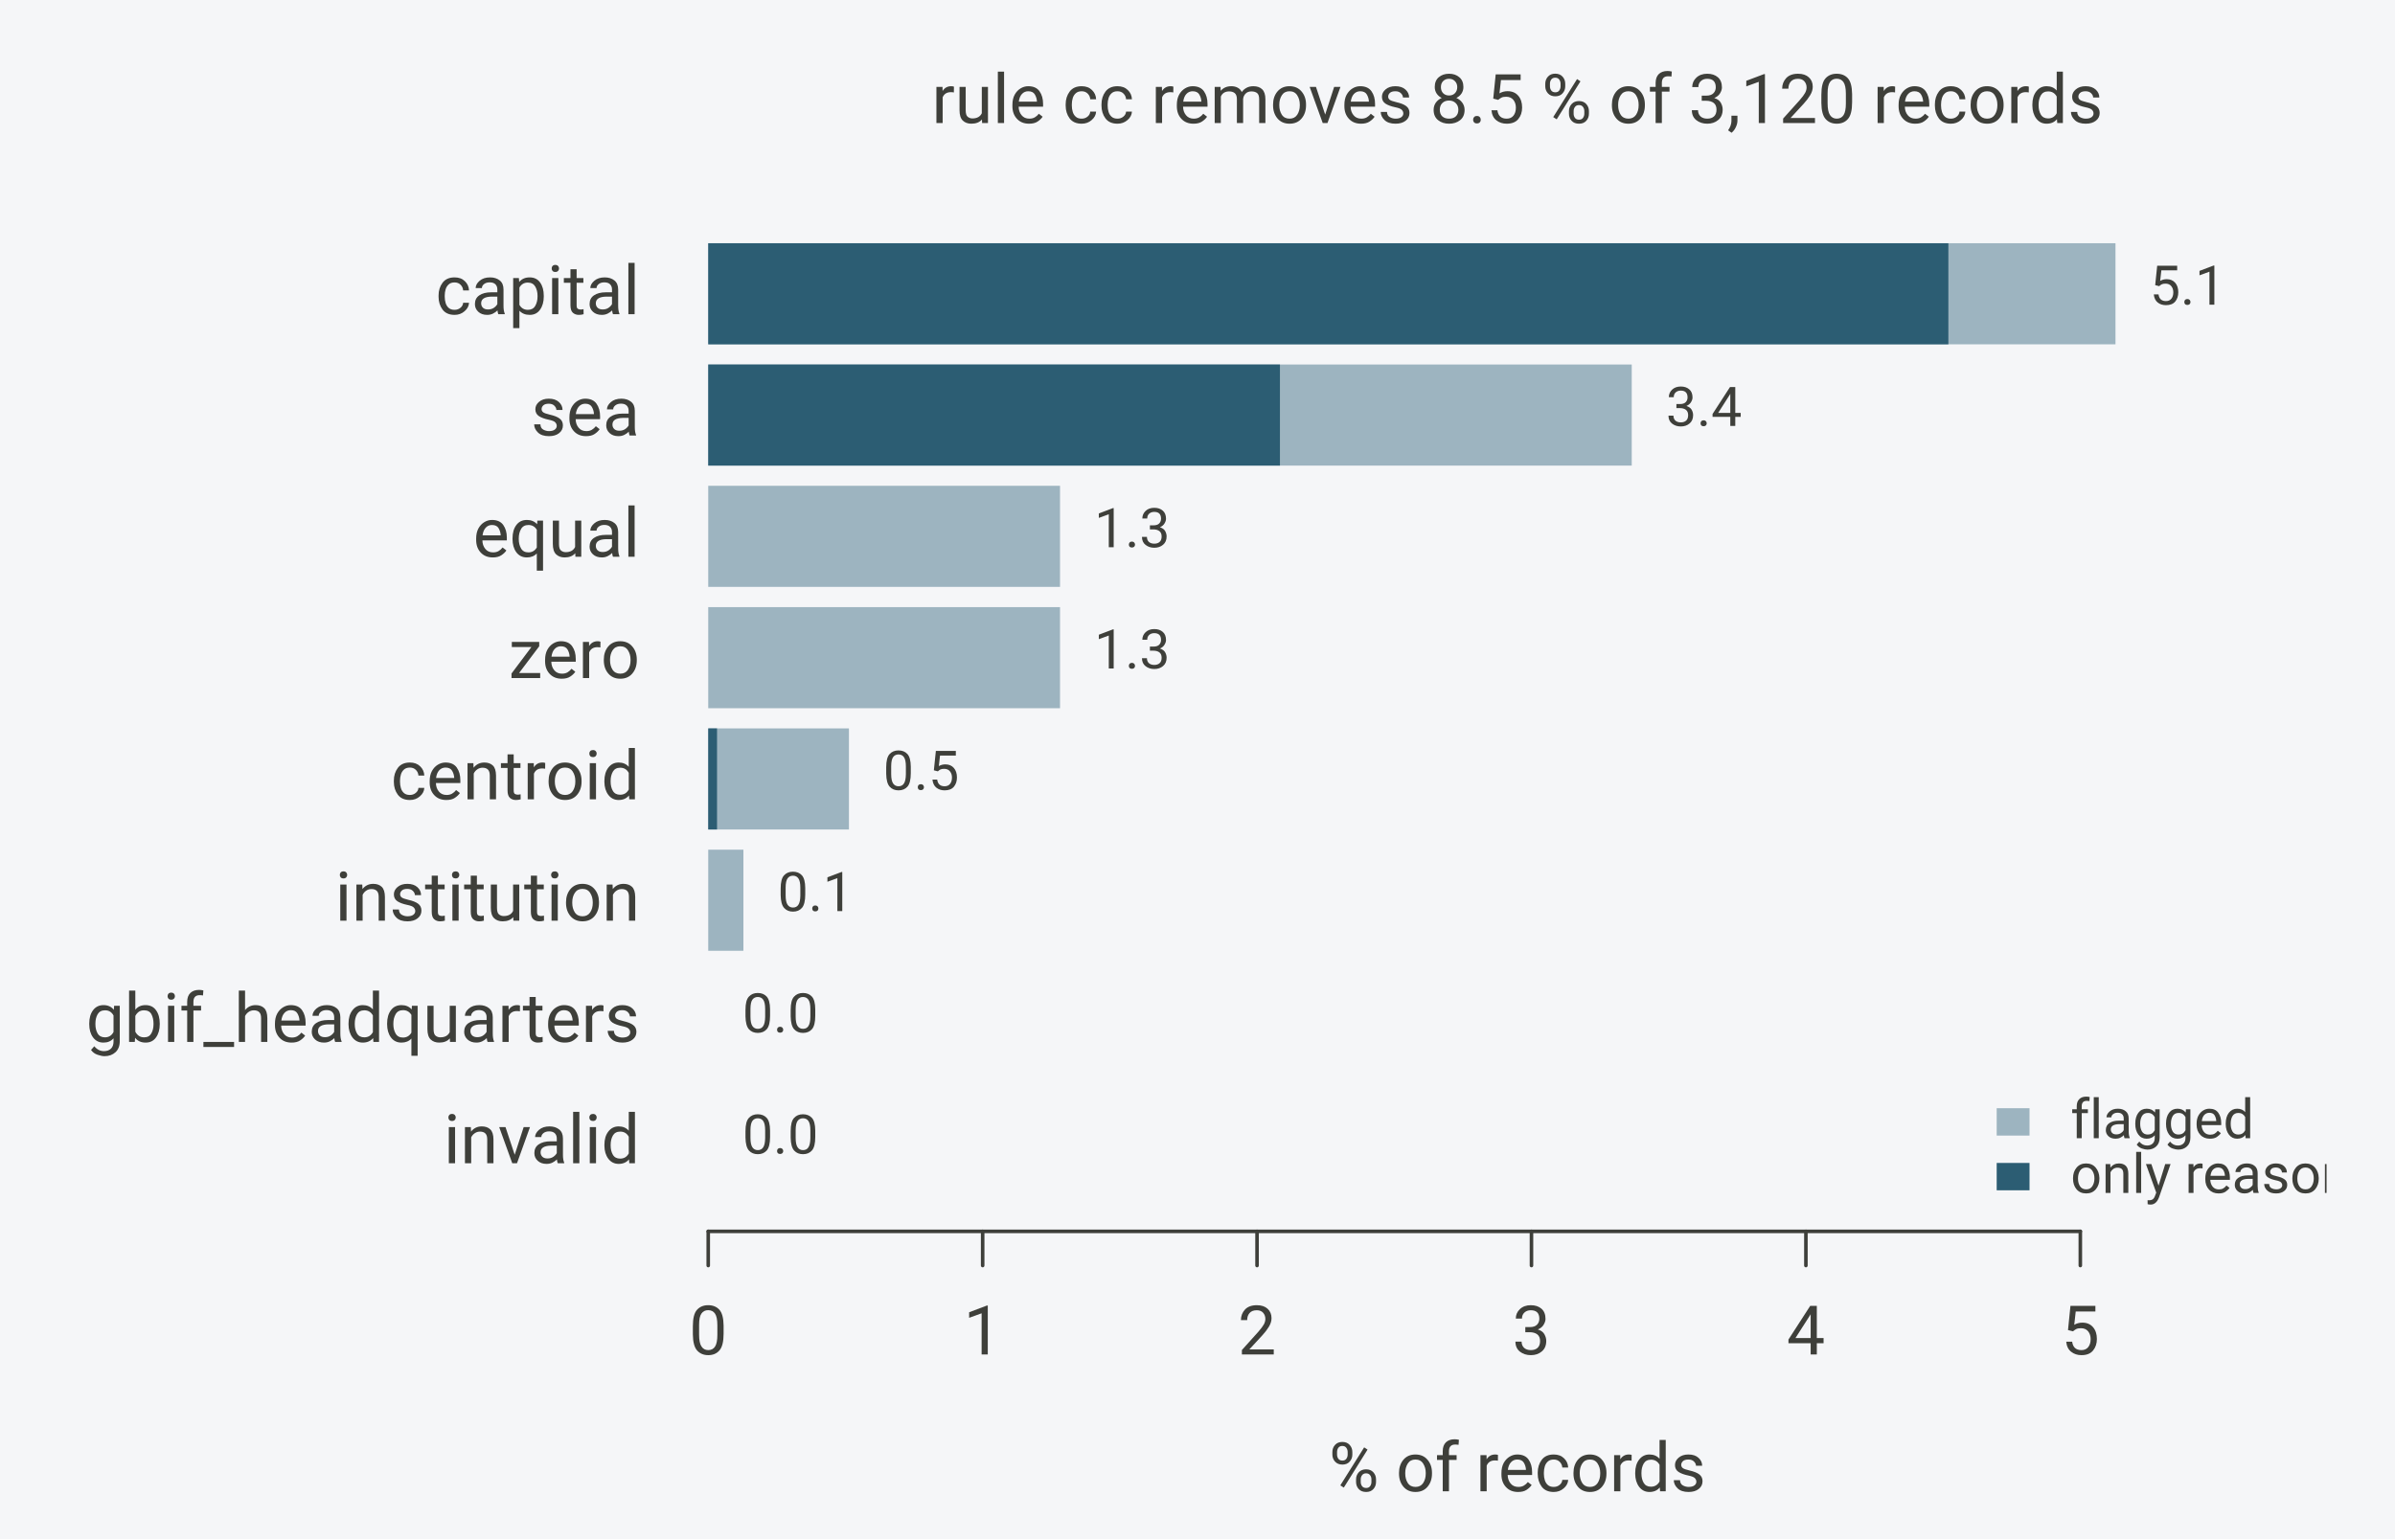
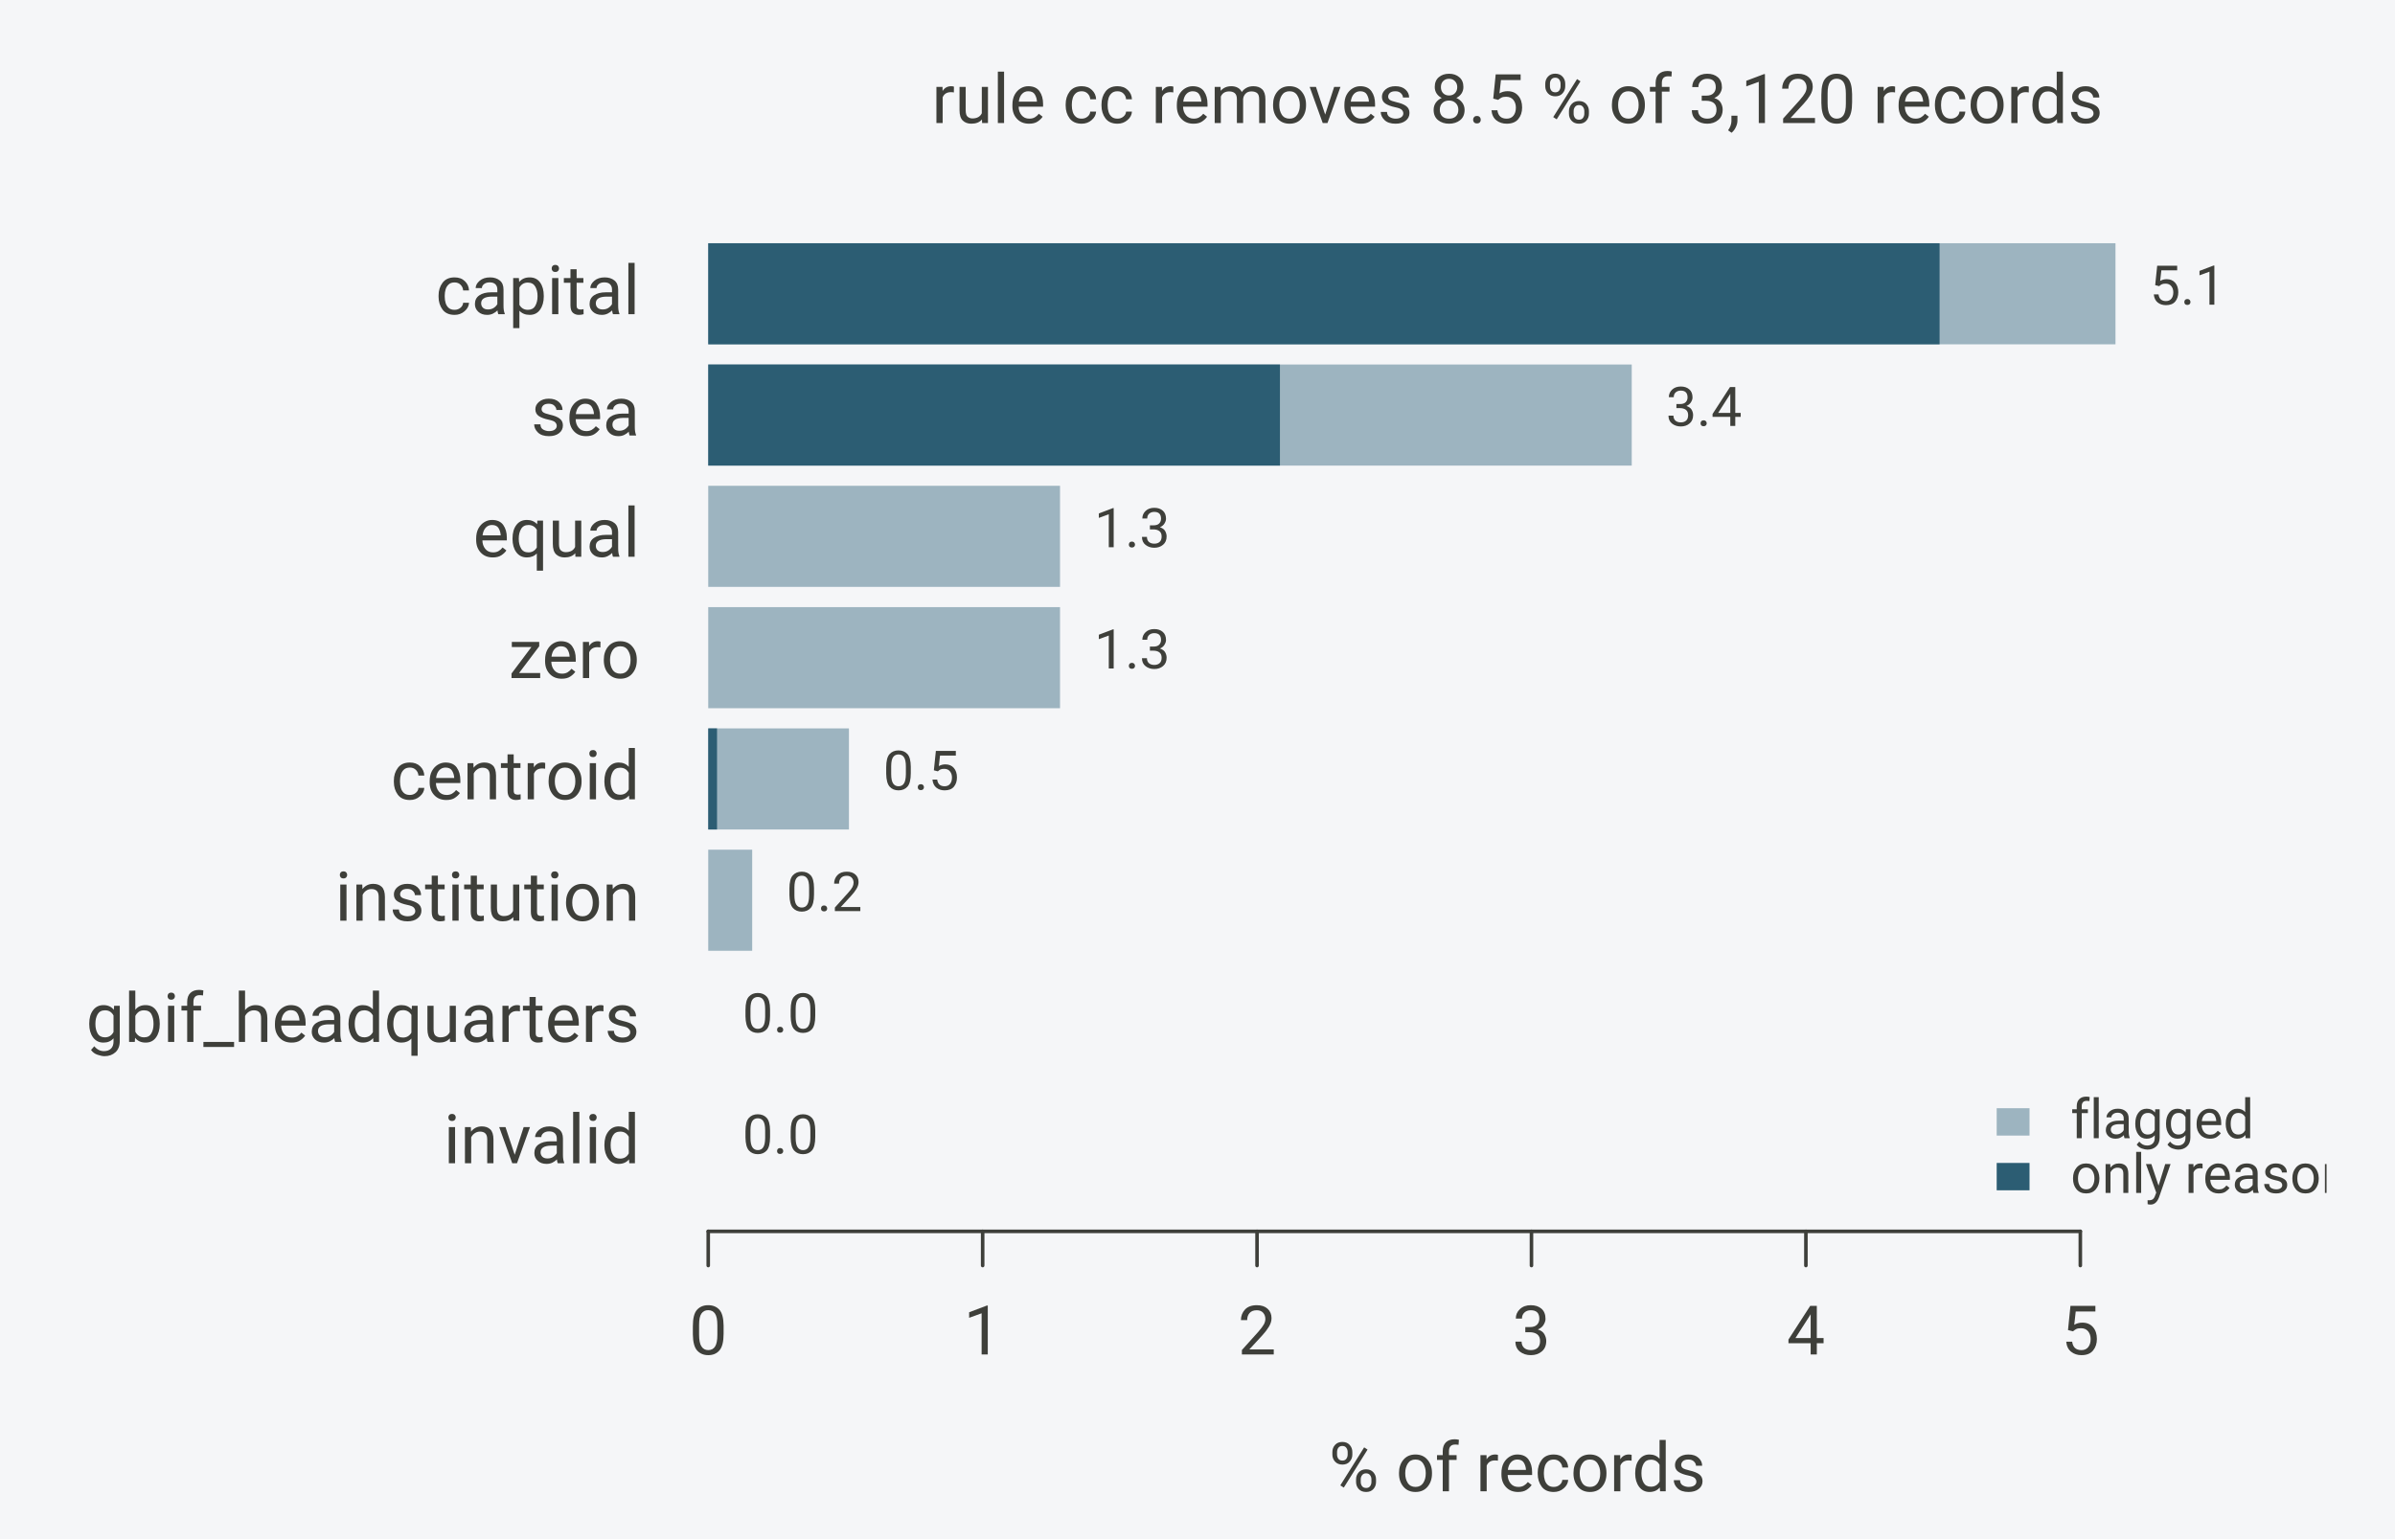
<svg xmlns="http://www.w3.org/2000/svg" width="504.00pt" height="324.00pt" viewBox="0 0 504.00 324.00">
  <g class="svglite">
    <defs>
      <style type="text/css">
    /* theme-aware-processed */
    .svglite line, .svglite polyline, .svglite polygon, .svglite path, .svglite circle {
      fill: none;
      stroke: #3E3F3A;
      stroke-linecap: round;
      stroke-linejoin: round;
      stroke-miterlimit: 10.00;
    }
    .svglite &gt; g &gt; rect {
      fill: none;
      stroke: #3E3F3A;
      stroke-linecap: round;
      stroke-linejoin: round;
      stroke-miterlimit: 10.00;
    }
    .svglite text {
      white-space: pre;
      fill: #3E3F3A;
    }
    .svglite g.glyphgroup path {
      fill: inherit;
      stroke: none;
    }
  </style>
    </defs>
    <rect width="100%" height="100%" style="stroke: none; fill: #F5F6F8;" />
    <defs>
      <clipPath id="cpMC4wMHw1MDQuMDB8MC4wMHwzMjQuMDA=">
        <rect x="0.00" y="0.00" width="504.00" height="324.00" />
      </clipPath>
    </defs>
    <g clip-path="url(#cpMC4wMHw1MDQuMDB8MC4wMHwzMjQuMDA=)">
      <rect x="149.04" y="229.92" width="0.00" height="21.28" style="stroke-width: 0.75; stroke: none; fill: #9DB4C0;" />
      <rect x="149.04" y="204.39" width="0.00" height="21.28" style="stroke-width: 0.75; stroke: none; fill: #9DB4C0;" />
-       <rect x="149.04" y="178.86" width="7.40" height="21.28" style="stroke-width: 0.75; stroke: none; fill: #9DB4C0;" />
+       <rect x="149.04" y="178.86" width="9.25" height="21.28" style="stroke-width: 0.75; stroke: none; fill: #9DB4C0;" />
      <rect x="149.04" y="153.33" width="29.61" height="21.28" style="stroke-width: 0.75; stroke: none; fill: #9DB4C0;" />
      <rect x="149.04" y="127.80" width="74.03" height="21.28" style="stroke-width: 0.75; stroke: none; fill: #9DB4C0;" />
      <rect x="149.04" y="102.26" width="74.03" height="21.28" style="stroke-width: 0.75; stroke: none; fill: #9DB4C0;" />
      <rect x="149.04" y="76.73" width="194.34" height="21.28" style="stroke-width: 0.75; stroke: none; fill: #9DB4C0;" />
      <rect x="149.04" y="51.20" width="296.14" height="21.28" style="stroke-width: 0.75; stroke: none; fill: #9DB4C0;" />
      <text x="134.64" y="244.86" text-anchor="end" style="font-size: 1.2em; font-family: &quot;Roboto&quot;, -apple-system, BlinkMacSystemFont, &quot;Segoe UI&quot;, system-ui, sans-serif;">invalid</text>
      <text x="134.64" y="219.33" text-anchor="end" style="font-size: 1.2em; font-family: &quot;Roboto&quot;, -apple-system, BlinkMacSystemFont, &quot;Segoe UI&quot;, system-ui, sans-serif;">gbif_headquarters</text>
      <text x="134.64" y="193.80" text-anchor="end" style="font-size: 1.2em; font-family: &quot;Roboto&quot;, -apple-system, BlinkMacSystemFont, &quot;Segoe UI&quot;, system-ui, sans-serif;">institution</text>
      <text x="134.64" y="168.26" text-anchor="end" style="font-size: 1.2em; font-family: &quot;Roboto&quot;, -apple-system, BlinkMacSystemFont, &quot;Segoe UI&quot;, system-ui, sans-serif;">centroid</text>
      <text x="134.64" y="142.73" text-anchor="end" style="font-size: 1.2em; font-family: &quot;Roboto&quot;, -apple-system, BlinkMacSystemFont, &quot;Segoe UI&quot;, system-ui, sans-serif;">zero</text>
      <text x="134.64" y="117.20" text-anchor="end" style="font-size: 1.2em; font-family: &quot;Roboto&quot;, -apple-system, BlinkMacSystemFont, &quot;Segoe UI&quot;, system-ui, sans-serif;">equal</text>
      <text x="134.64" y="91.67" text-anchor="end" style="font-size: 1.2em; font-family: &quot;Roboto&quot;, -apple-system, BlinkMacSystemFont, &quot;Segoe UI&quot;, system-ui, sans-serif;">sea</text>
      <text x="134.64" y="66.14" text-anchor="end" style="font-size: 1.2em; font-family: &quot;Roboto&quot;, -apple-system, BlinkMacSystemFont, &quot;Segoe UI&quot;, system-ui, sans-serif;">capital</text>
      <text x="319.32" y="313.92" text-anchor="middle" style="font-size: 1.2em; font-family: &quot;Roboto&quot;, -apple-system, BlinkMacSystemFont, &quot;Segoe UI&quot;, system-ui, sans-serif;">% of records</text>
      <line x1="149.04" y1="259.20" x2="437.78" y2="259.20" style="stroke-width: 0.75;" />
      <line x1="149.04" y1="259.20" x2="149.04" y2="266.40" style="stroke-width: 0.75;" />
      <line x1="206.79" y1="259.20" x2="206.79" y2="266.40" style="stroke-width: 0.75;" />
      <line x1="264.53" y1="259.20" x2="264.53" y2="266.40" style="stroke-width: 0.75;" />
      <line x1="322.28" y1="259.20" x2="322.28" y2="266.40" style="stroke-width: 0.75;" />
      <line x1="380.03" y1="259.20" x2="380.03" y2="266.40" style="stroke-width: 0.75;" />
      <line x1="437.78" y1="259.20" x2="437.78" y2="266.40" style="stroke-width: 0.75;" />
      <text x="149.04" y="285.12" text-anchor="middle" style="font-size: 1.2em; font-family: &quot;Roboto&quot;, -apple-system, BlinkMacSystemFont, &quot;Segoe UI&quot;, system-ui, sans-serif;">0</text>
      <text x="206.79" y="285.12" text-anchor="middle" style="font-size: 1.2em; font-family: &quot;Roboto&quot;, -apple-system, BlinkMacSystemFont, &quot;Segoe UI&quot;, system-ui, sans-serif;">1</text>
      <text x="264.53" y="285.12" text-anchor="middle" style="font-size: 1.2em; font-family: &quot;Roboto&quot;, -apple-system, BlinkMacSystemFont, &quot;Segoe UI&quot;, system-ui, sans-serif;">2</text>
      <text x="322.28" y="285.12" text-anchor="middle" style="font-size: 1.2em; font-family: &quot;Roboto&quot;, -apple-system, BlinkMacSystemFont, &quot;Segoe UI&quot;, system-ui, sans-serif;">3</text>
      <text x="380.03" y="285.12" text-anchor="middle" style="font-size: 1.2em; font-family: &quot;Roboto&quot;, -apple-system, BlinkMacSystemFont, &quot;Segoe UI&quot;, system-ui, sans-serif;">4</text>
      <text x="437.78" y="285.12" text-anchor="middle" style="font-size: 1.2em; font-family: &quot;Roboto&quot;, -apple-system, BlinkMacSystemFont, &quot;Segoe UI&quot;, system-ui, sans-serif;">5</text>
      <rect x="149.04" y="229.92" width="0.00" height="21.28" style="stroke-width: 0.75; stroke: none; fill: #2C5D73;" />
      <rect x="149.04" y="204.39" width="0.00" height="21.28" style="stroke-width: 0.75; stroke: none; fill: #2C5D73;" />
      <rect x="149.04" y="178.86" width="0.00" height="21.28" style="stroke-width: 0.75; stroke: none; fill: #2C5D73;" />
      <rect x="149.04" y="153.33" width="1.85" height="21.28" style="stroke-width: 0.75; stroke: none; fill: #2C5D73;" />
      <rect x="149.04" y="127.80" width="0.00" height="21.28" style="stroke-width: 0.75; stroke: none; fill: #2C5D73;" />
      <rect x="149.04" y="102.26" width="0.00" height="21.28" style="stroke-width: 0.75; stroke: none; fill: #2C5D73;" />
      <rect x="149.04" y="76.73" width="120.31" height="21.28" style="stroke-width: 0.75; stroke: none; fill: #2C5D73;" />
-       <rect x="149.04" y="51.20" width="260.97" height="21.28" style="stroke-width: 0.75; stroke: none; fill: #2C5D73;" />
+       <rect x="149.04" y="51.20" width="259.12" height="21.28" style="stroke-width: 0.75; stroke: none; fill: #2C5D73;" />
      <text x="156.24" y="242.85" style="font-size: 0.96em; font-family: &quot;Roboto&quot;, -apple-system, BlinkMacSystemFont, &quot;Segoe UI&quot;, system-ui, sans-serif;">0.0</text>
      <text x="156.24" y="217.32" style="font-size: 0.96em; font-family: &quot;Roboto&quot;, -apple-system, BlinkMacSystemFont, &quot;Segoe UI&quot;, system-ui, sans-serif;">0.0</text>
-       <text x="163.64" y="191.79" style="font-size: 0.96em; font-family: &quot;Roboto&quot;, -apple-system, BlinkMacSystemFont, &quot;Segoe UI&quot;, system-ui, sans-serif;">0.1</text>
+       <text x="165.49" y="191.79" style="font-size: 0.96em; font-family: &quot;Roboto&quot;, -apple-system, BlinkMacSystemFont, &quot;Segoe UI&quot;, system-ui, sans-serif;">0.2</text>
      <text x="185.85" y="166.26" style="font-size: 0.96em; font-family: &quot;Roboto&quot;, -apple-system, BlinkMacSystemFont, &quot;Segoe UI&quot;, system-ui, sans-serif;">0.5</text>
      <text x="230.27" y="140.72" style="font-size: 0.96em; font-family: &quot;Roboto&quot;, -apple-system, BlinkMacSystemFont, &quot;Segoe UI&quot;, system-ui, sans-serif;">1.3</text>
      <text x="230.27" y="115.19" style="font-size: 0.96em; font-family: &quot;Roboto&quot;, -apple-system, BlinkMacSystemFont, &quot;Segoe UI&quot;, system-ui, sans-serif;">1.3</text>
      <text x="350.58" y="89.66" style="font-size: 0.96em; font-family: &quot;Roboto&quot;, -apple-system, BlinkMacSystemFont, &quot;Segoe UI&quot;, system-ui, sans-serif;">3.4</text>
      <text x="452.38" y="64.13" style="font-size: 0.96em; font-family: &quot;Roboto&quot;, -apple-system, BlinkMacSystemFont, &quot;Segoe UI&quot;, system-ui, sans-serif;">5.1</text>
      <text x="319.32" y="25.90" text-anchor="middle" style="font-size: 1.2em; font-family: &quot;Roboto&quot;, -apple-system, BlinkMacSystemFont, &quot;Segoe UI&quot;, system-ui, sans-serif;">rule cc removes 8.5 % of 3,120 records</text>
    </g>
    <defs>
      <clipPath id="cpMTQ5LjA0fDQ4OS42MHw0My4yMHwyNTkuMjA=">
        <rect x="149.04" y="43.20" width="340.56" height="216.00" />
      </clipPath>
    </defs>
    <g clip-path="url(#cpMTQ5LjA0fDQ4OS42MHw0My4yMHwyNTkuMjA=)">
      <rect x="420.18" y="233.28" width="6.91" height="5.76" style="stroke-width: 0.75; stroke: none; fill: #9DB4C0;" />
      <rect x="420.18" y="244.80" width="6.91" height="5.76" style="stroke-width: 0.75; stroke: none; fill: #2C5D73;" />
      <text x="435.73" y="239.59" style="font-size: 0.96em; font-family: &quot;Roboto&quot;, -apple-system, BlinkMacSystemFont, &quot;Segoe UI&quot;, system-ui, sans-serif;">flagged</text>
      <text x="435.73" y="251.11" style="font-size: 0.96em; font-family: &quot;Roboto&quot;, -apple-system, BlinkMacSystemFont, &quot;Segoe UI&quot;, system-ui, sans-serif;">only reason</text>
    </g>
  </g>
</svg>
